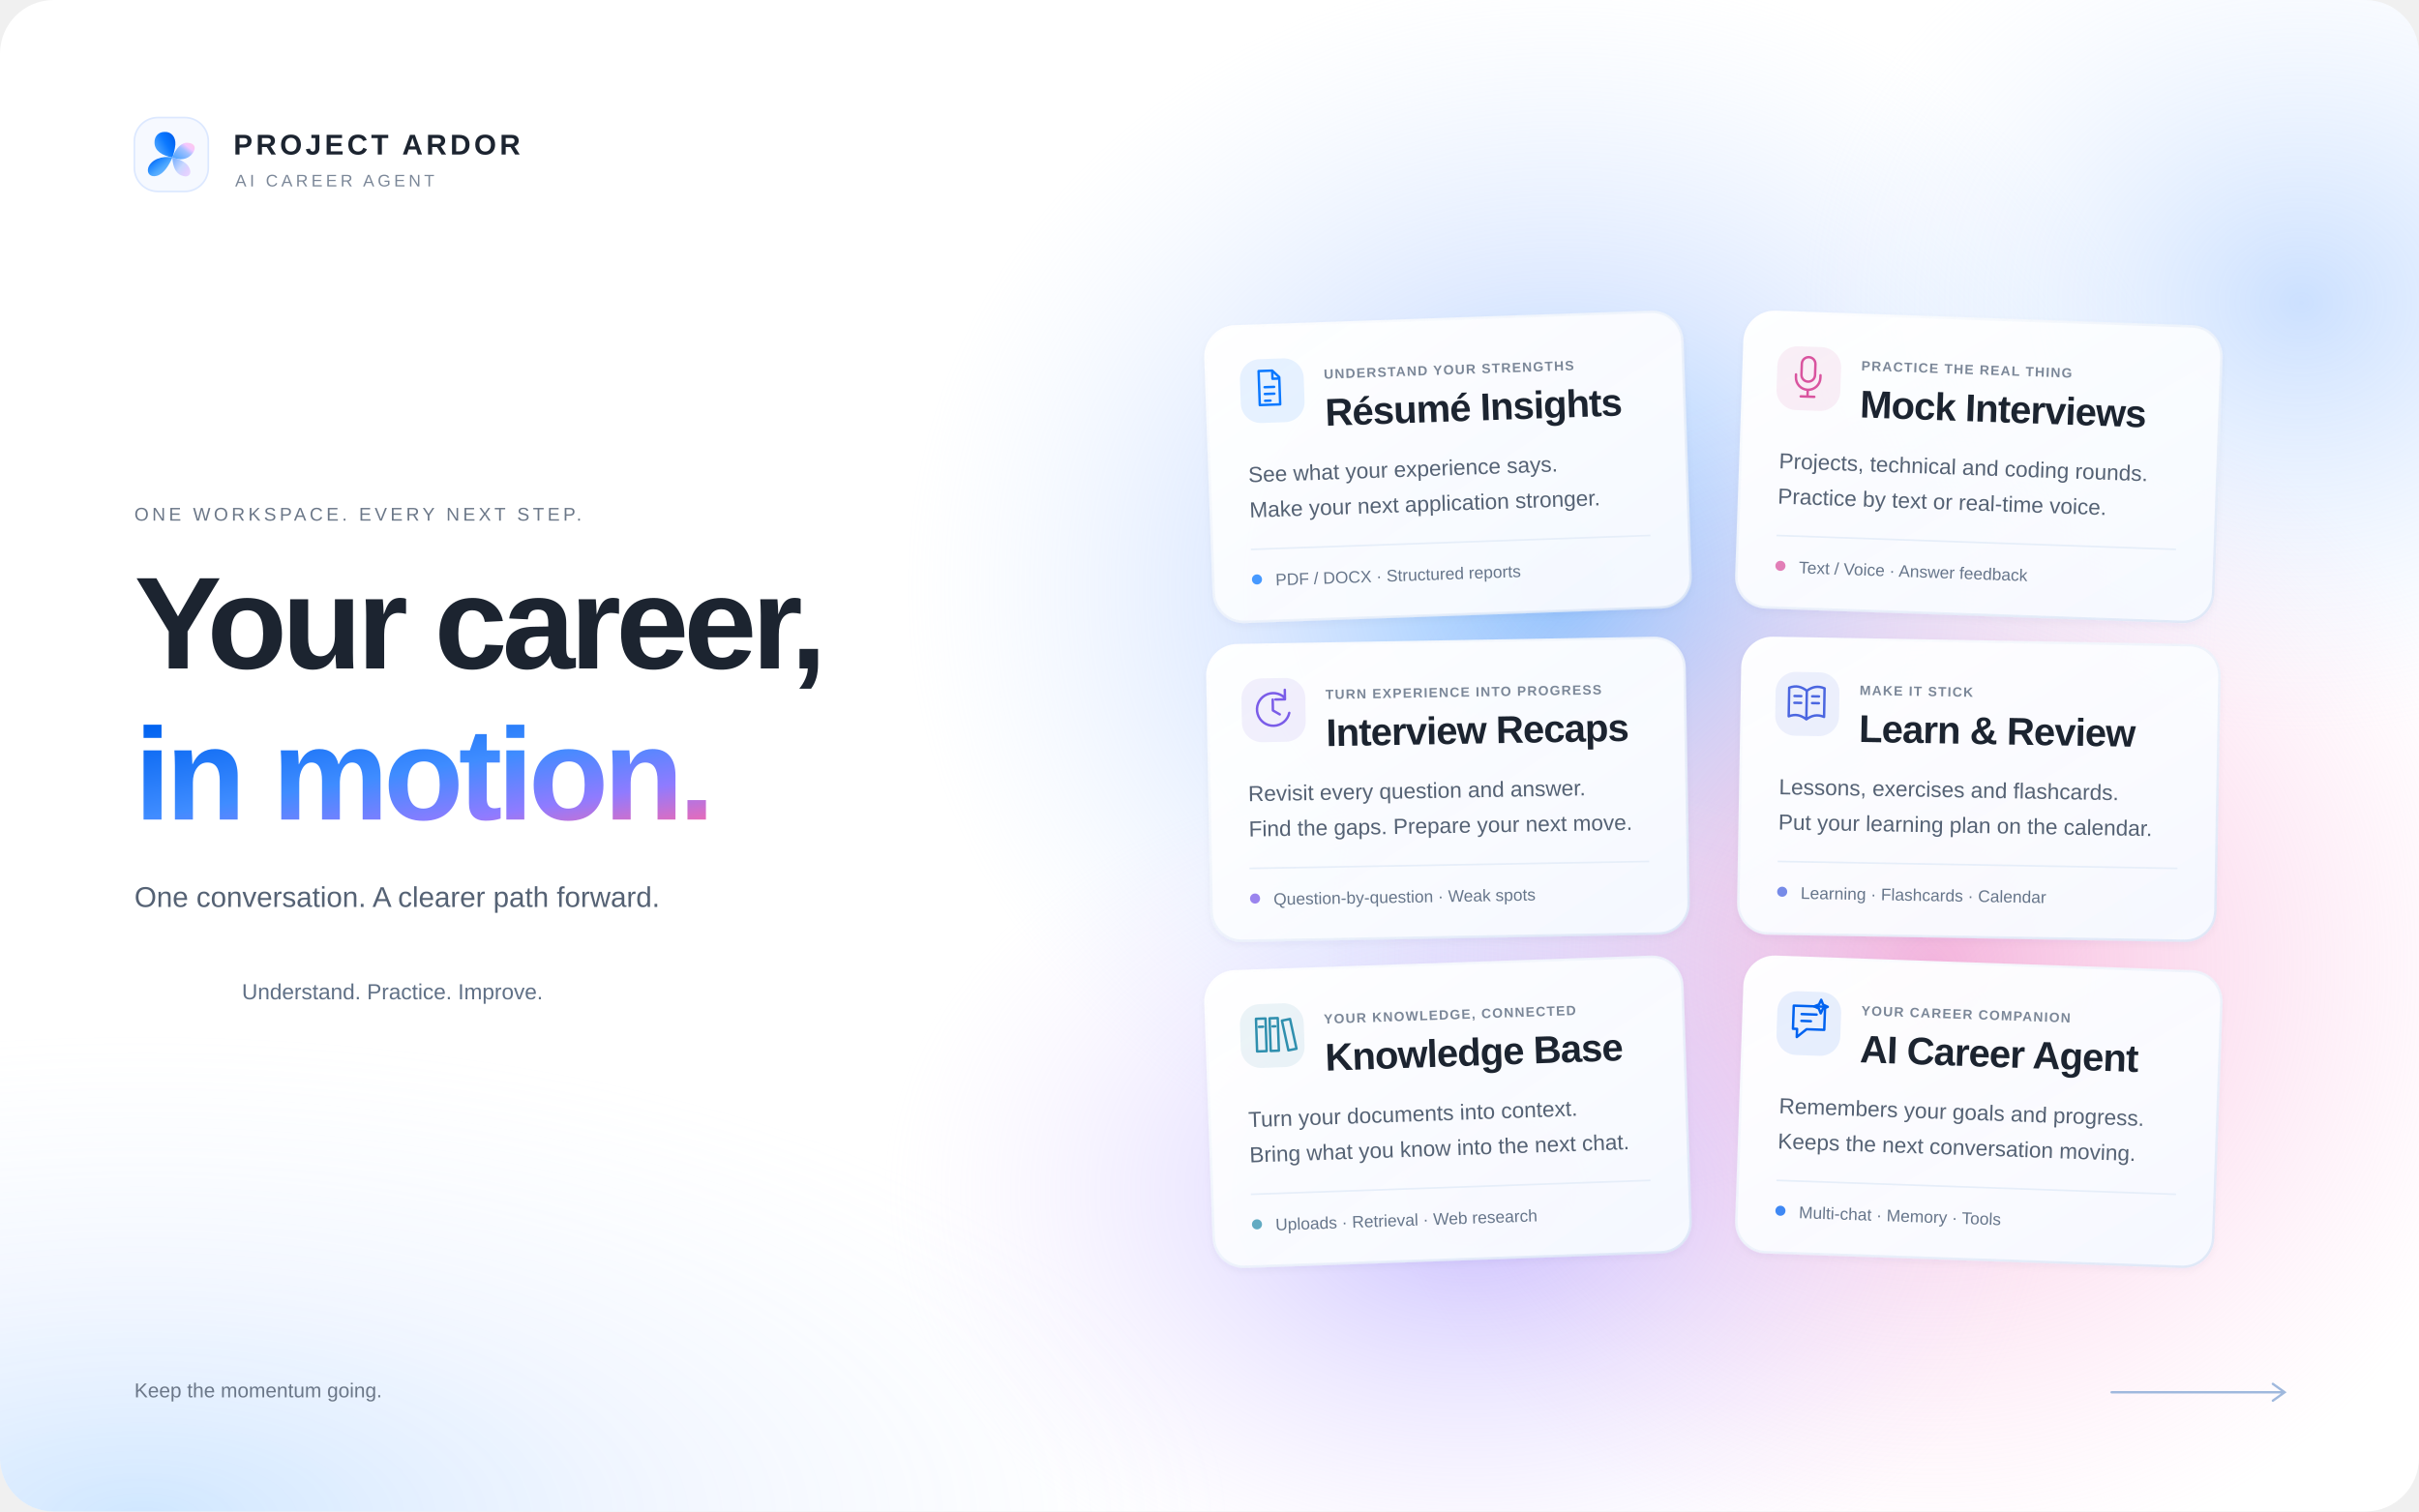
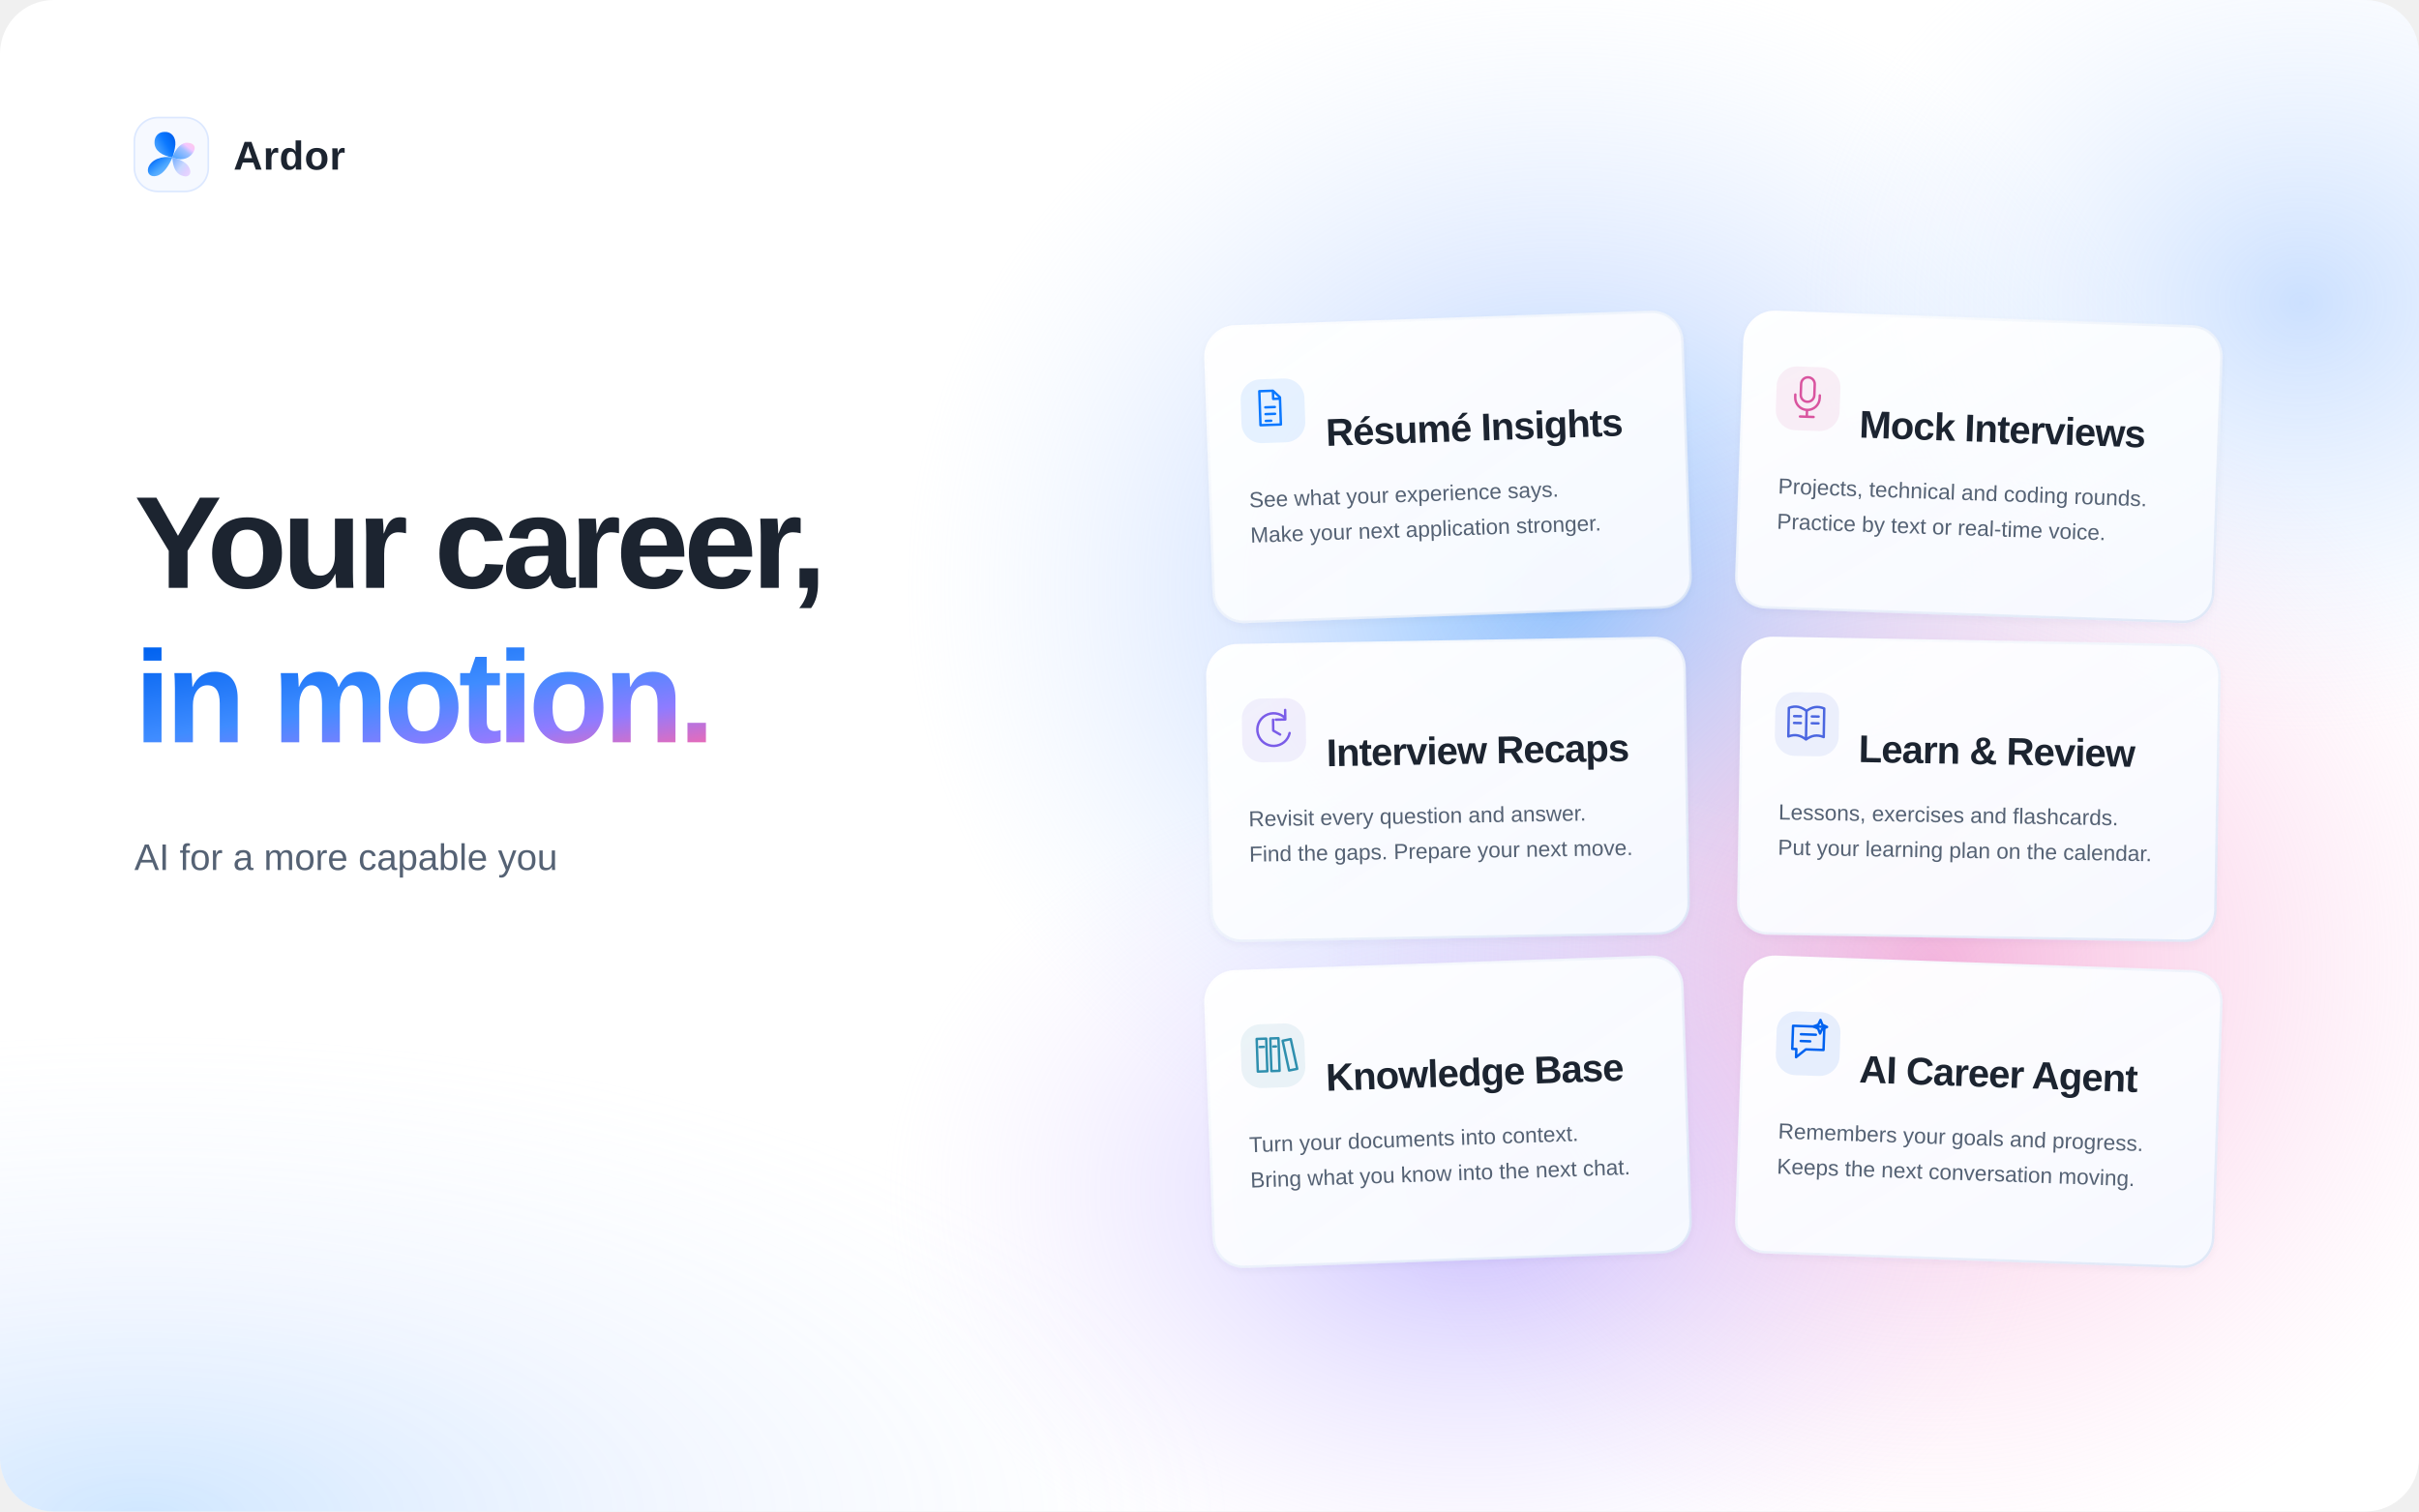
<svg xmlns="http://www.w3.org/2000/svg" class="still" width="1440" height="900" viewBox="0 0 1440 900" role="img" aria-labelledby="ardor-title ardor-description">
  <defs>
    <linearGradient id="ardor-accent" x1="0" y1="0" x2="1" y2="1">
      <stop stop-color="#0062f0" />
      <stop offset=".48" stop-color="#3f8cff" />
      <stop offset=".78" stop-color="#8f7bff" />
      <stop offset="1" stop-color="#e86bb8" />
    </linearGradient>
    <radialGradient id="blue">
      <stop stop-color="#4aa3ff" stop-opacity=".66" />
      <stop offset=".5" stop-color="#9fc0ff" stop-opacity=".32" />
      <stop offset="1" stop-color="#cfe3ff" stop-opacity="0" />
    </radialGradient>
    <radialGradient id="pink">
      <stop stop-color="#f07ac0" stop-opacity=".55" />
      <stop offset=".52" stop-color="#f7a8d6" stop-opacity=".28" />
      <stop offset="1" stop-color="#ffc9ec" stop-opacity="0" />
    </radialGradient>
    <radialGradient id="violet">
      <stop stop-color="#8f7bff" stop-opacity=".5" />
      <stop offset=".48" stop-color="#b9a8ff" stop-opacity=".24" />
      <stop offset="1" stop-color="#e8d4ff" stop-opacity="0" />
    </radialGradient>
    <radialGradient id="mist">
      <stop stop-color="#7fb2ff" stop-opacity=".4" />
      <stop offset="1" stop-color="#dbe9ff" stop-opacity="0" />
    </radialGradient>
    <linearGradient id="mark-top" x1=".16" y1=".8" x2=".94" y2=".24">
      <stop stop-color="#4aa3ff" />
      <stop offset=".55" stop-color="#0b78ff" />
      <stop offset="1" stop-color="#0062f0" />
    </linearGradient>
    <linearGradient id="mark-pink" x1="0" y1=".9" x2=".9" y2=".05">
      <stop stop-color="#4aa3ff" />
      <stop offset=".55" stop-color="#9fc0ff" />
      <stop offset=".77" stop-color="#f3c7ff" />
      <stop offset="1" stop-color="#ffc9ec" />
    </linearGradient>
    <linearGradient id="mark-lilac" x1="0" y1=".15" x2=".95" y2=".9">
      <stop stop-color="#7fb2ff" />
      <stop offset=".5" stop-color="#c9d8ff" />
      <stop offset=".78" stop-color="#dfd0ff" />
      <stop offset="1" stop-color="#e8d4ff" />
    </linearGradient>
    <linearGradient id="mark-left" x1=".1" y1=".2" x2=".76" y2=".88">
      <stop stop-color="#005df0" />
      <stop offset=".24" stop-color="#1f86ff" />
      <stop offset=".62" stop-color="#4ea8ff" />
      <stop offset="1" stop-color="#73b8ff" />
    </linearGradient>
    <linearGradient id="card" x1="0" y1="0" x2="1" y2="1">
      <stop stop-color="#fff" stop-opacity=".98" />
      <stop offset="1" stop-color="#f6f9ff" stop-opacity=".97" />
    </linearGradient>
    <linearGradient id="card-edge" x1="0" y1="0" x2="1" y2="1">
      <stop stop-color="#fff" />
      <stop offset="1" stop-color="#dbe6f7" stop-opacity=".85" />
    </linearGradient>
    <filter id="card-shadow" x="-35%" y="-45%" width="180%" height="220%">
      <feDropShadow dx="0" dy="12" stdDeviation="13" flood-color="#1b3659" flood-opacity=".12" />
      <feDropShadow dx="0" dy="2" stdDeviation="2" flood-color="#2a4a73" flood-opacity=".04" />
    </filter>
    <clipPath id="canvas-clip">
      <rect width="1440" height="900" rx="32" />
    </clipPath>
  </defs>
  <style>
text{font-family:'Segoe UI','Microsoft YaHei','PingFang SC',Arial,sans-serif}
.module{animation-duration:12s;animation-iteration-count:infinite;animation-timing-function:cubic-bezier(.22,1,.32,1)}
.title{font-size:23px;font-weight:650;fill:#1c2430;letter-spacing:-.5px}
- .eyebrow{font-size:8px;font-weight:650;letter-spacing:.7px;fill:#7b8798}
.detail{font-size:13px;fill:#556274}
- .tag{font-size:10px;fill:#66758a}
.halo{animation:ambient 12s ease-in-out infinite;transform-origin:1020px 470px}
@keyframes ambient{0%,100%{opacity:.72;transform:scale(.92)}40%,72%{opacity:1;transform:scale(1.04)}}
.module-resume{transform:translate(-18px,-18px) rotate(-9deg);animation-name:unfold-resume}
 @keyframes unfold-resume{0%,15%{transform:translate(-18px,-18px) rotate(-9deg)}35%,70%{transform:translate(-158px,-192px) rotate(-2deg)}89%,100%{transform:translate(-18px,-18px) rotate(-9deg)}}
 .still .module-resume{animation:none;transform:translate(-158px,-192px) rotate(-2deg)}
 @media(prefers-reduced-motion:reduce){.module-resume{animation:none;transform:translate(-158px,-192px) rotate(-2deg)}}
.module-interview{transform:translate(20px,-10px) rotate(8deg);animation-name:unfold-interview}
 @keyframes unfold-interview{0%,15.65%{transform:translate(20px,-10px) rotate(8deg)}35.65%,70.4%{transform:translate(158px,-192px) rotate(2deg)}89.55%,100%{transform:translate(20px,-10px) rotate(8deg)}}
 .still .module-interview{animation:none;transform:translate(158px,-192px) rotate(2deg)}
 @media(prefers-reduced-motion:reduce){.module-interview{animation:none;transform:translate(158px,-192px) rotate(2deg)}}
.module-recap{transform:translate(-9px,8px) rotate(-5deg);animation-name:unfold-recap}
 @keyframes unfold-recap{0%,16.3%{transform:translate(-9px,8px) rotate(-5deg)}36.3%,70.8%{transform:translate(-158px,0px) rotate(-1deg)}90.1%,100%{transform:translate(-9px,8px) rotate(-5deg)}}
 .still .module-recap{animation:none;transform:translate(-158px,0px) rotate(-1deg)}
 @media(prefers-reduced-motion:reduce){.module-recap{animation:none;transform:translate(-158px,0px) rotate(-1deg)}}
.module-learning{transform:translate(12px,19px) rotate(6deg);animation-name:unfold-learning}
 @keyframes unfold-learning{0%,16.95%{transform:translate(12px,19px) rotate(6deg)}36.95%,71.2%{transform:translate(158px,0px) rotate(1deg)}90.65%,100%{transform:translate(12px,19px) rotate(6deg)}}
 .still .module-learning{animation:none;transform:translate(158px,0px) rotate(1deg)}
 @media(prefers-reduced-motion:reduce){.module-learning{animation:none;transform:translate(158px,0px) rotate(1deg)}}
.module-knowledge{transform:translate(-17px,23px) rotate(-6deg);animation-name:unfold-knowledge}
 @keyframes unfold-knowledge{0%,17.6%{transform:translate(-17px,23px) rotate(-6deg)}37.6%,71.6%{transform:translate(-158px,192px) rotate(-2deg)}91.2%,100%{transform:translate(-17px,23px) rotate(-6deg)}}
 .still .module-knowledge{animation:none;transform:translate(-158px,192px) rotate(-2deg)}
 @media(prefers-reduced-motion:reduce){.module-knowledge{animation:none;transform:translate(-158px,192px) rotate(-2deg)}}
.module-agent{transform:translate(0px,0px) rotate(-3deg);animation-name:unfold-agent}
 @keyframes unfold-agent{0%,18.25%{transform:translate(0px,0px) rotate(-3deg)}38.25%,72%{transform:translate(158px,192px) rotate(2deg)}91.75%,100%{transform:translate(0px,0px) rotate(-3deg)}}
 .still .module-agent{animation:none;transform:translate(158px,192px) rotate(2deg)}
 @media(prefers-reduced-motion:reduce){.module-agent{animation:none;transform:translate(158px,192px) rotate(2deg)}}
@media(prefers-reduced-motion:reduce){.halo{animation:none}}
.still .halo{animation:none}
</style>
  <g clip-path="url(#canvas-clip)">
    <rect width="1440" height="900" fill="#ffffff" />
    <g class="halo">
      <ellipse cx="930" cy="350" rx="390" ry="370" fill="url(#blue)" />
      <ellipse cx="1150" cy="575" rx="360" ry="360" fill="url(#pink)" />
      <ellipse cx="875" cy="710" rx="350" ry="260" fill="url(#violet)" />
      <ellipse cx="1370" cy="180" rx="300" ry="260" fill="url(#mist)" />
      <ellipse cx="85" cy="905" rx="650" ry="290" fill="url(#blue)" opacity=".4" />
    </g>
    <g transform="translate(80 70)">
      <rect width="44" height="44" rx="14" fill="#f6f9ff" stroke="#dce8ff" stroke-width="1" />
      <svg x="6" y="6" width="32" height="32" viewBox="109.5 97 340 340">
        <path d="M286 286 C225 274 174 247 173 192 C172 154 196 124 237 124 C280 122 308 157 305 204 C303 233 291 274 286 286Z" fill="url(#mark-top)" />
        <path d="M286 286 C306 228 346 188 384 193 C418 195 436 214 423 244 C406 284 353 314 286 286Z" fill="url(#mark-pink)" />
        <path d="M286 286 C339 297 381 321 394 354 C412 391 385 412 359 404 C311 395 289 352 286 286Z" fill="url(#mark-lilac)" />
        <path d="M286 286 C264 337 230 391 187 402 C150 412 123 389 133 352 C151 298 222 273 286 286Z" fill="url(#mark-left)" />
      </svg>
-       <text x="59" y="22" fill="#1c2430" font-size="17" font-weight="750" letter-spacing="2">PROJECT ARDOR</text>
-       <text x="60" y="41" fill="#7b8798" font-size="10" letter-spacing="2">AI CAREER AGENT</text>
-     </g>
-     <g transform="translate(80 310)">
-       <text y="0" fill="#6b7788" font-size="11" letter-spacing="2">ONE WORKSPACE. EVERY NEXT STEP.</text>
-       <text y="88" fill="#1c2430" font-size="78" font-weight="700" letter-spacing="-3">Your career,</text>
-       <text y="178" fill="url(#ardor-accent)" font-size="78" font-weight="700" letter-spacing="-3">in motion.</text>
-       <text y="230" fill="#556274" font-size="17">One conversation. A clearer path forward.</text>
-       <path d="M0 280H48" stroke="url(#ardor-accent)" stroke-width="3" stroke-linecap="round" />
-       <text x="64" y="285" fill="#607086" font-size="13">Understand. Practice. Improve.</text>
+       <text x="59" y="31" fill="#1c2430" font-size="24" font-weight="750" letter-spacing=".3">Ardor</text>
+     </g>
+     <g transform="translate(80 350)">
+       <text y="0" fill="#1c2430" font-size="78" font-weight="700" letter-spacing="-3">Your career,</text>
+       <text y="92" fill="url(#ardor-accent)" font-size="78" font-weight="700" letter-spacing="-3">in motion.</text>
+       <text y="168" fill="#556274" font-size="22">AI for a more capable you</text>
    </g>
    <g transform="translate(1020 470)">
      <g class="module module-resume" data-feature="resume">
        <g transform="translate(-142 -88)">
          <rect width="284" height="176" rx="18" fill="url(#card)" stroke="url(#card-edge)" stroke-width="1.5" filter="url(#card-shadow)" />
-           <rect x="20" y="20" width="38" height="38" rx="12" fill="#0b78ff" fill-opacity=".09" />
-           <g transform="translate(24 23) scale(.81)" fill="none" stroke="#0b78ff" stroke-width="1.8" stroke-linecap="round" stroke-linejoin="round">
+           <rect x="20" y="32" width="38" height="38" rx="12" fill="#0b78ff" fill-opacity=".09" />
+           <g transform="translate(24 35) scale(.81)" fill="none" stroke="#0b78ff" stroke-width="1.8" stroke-linecap="round" stroke-linejoin="round">
            <path d="M9 5h10l5 5v20H9zM19 5v6h5M13 17h7M13 22h7M13 27h4" />
          </g>
-           <text class="eyebrow" x="70" y="33">UNDERSTAND YOUR STRENGTHS</text>
-           <text class="title" x="70" y="61">Résumé Insights</text>
-           <text class="detail" x="23" y="93">See what your experience says.</text>
-           <text class="detail" x="23" y="114">Make your next application stronger.</text>
-           <path d="M23 133H261" stroke="#e6eef9" />
-           <circle cx="26" cy="151" r="3" fill="#0b78ff" opacity=".75" />
-           <text class="tag" x="37" y="155">PDF / DOCX · Structured reports</text>
+           <text class="title" x="70" y="73">Résumé Insights</text>
+           <text class="detail" x="23" y="108">See what your experience says.</text>
+           <text class="detail" x="23" y="129">Make your next application stronger.</text>
        </g>
      </g>
      <g class="module module-interview" data-feature="interview">
        <g transform="translate(-142 -88)">
          <rect width="284" height="176" rx="18" fill="url(#card)" stroke="url(#card-edge)" stroke-width="1.5" filter="url(#card-shadow)" />
-           <rect x="20" y="20" width="38" height="38" rx="12" fill="#d9549f" fill-opacity=".09" />
-           <g transform="translate(24 23) scale(.81)" fill="none" stroke="#d9549f" stroke-width="1.8" stroke-linecap="round" stroke-linejoin="round">
+           <rect x="20" y="32" width="38" height="38" rx="12" fill="#d9549f" fill-opacity=".09" />
+           <g transform="translate(24 35) scale(.81)" fill="none" stroke="#d9549f" stroke-width="1.8" stroke-linecap="round" stroke-linejoin="round">
            <rect x="13" y="4" width="10" height="18" rx="5" />
            <path d="M9 17v2a9 9 0 0 0 18 0v-2M18 28v5M13 33h10" />
          </g>
-           <text class="eyebrow" x="70" y="33">PRACTICE THE REAL THING</text>
-           <text class="title" x="70" y="61">Mock Interviews</text>
-           <text class="detail" x="23" y="93">Projects, technical and coding rounds.</text>
-           <text class="detail" x="23" y="114">Practice by text or real-time voice.</text>
-           <path d="M23 133H261" stroke="#e6eef9" />
-           <circle cx="26" cy="151" r="3" fill="#d9549f" opacity=".75" />
-           <text class="tag" x="37" y="155">Text / Voice · Answer feedback</text>
+           <text class="title" x="70" y="73">Mock Interviews</text>
+           <text class="detail" x="23" y="108">Projects, technical and coding rounds.</text>
+           <text class="detail" x="23" y="129">Practice by text or real-time voice.</text>
        </g>
      </g>
      <g class="module module-recap" data-feature="recap">
        <g transform="translate(-142 -88)">
          <rect width="284" height="176" rx="18" fill="url(#card)" stroke="url(#card-edge)" stroke-width="1.5" filter="url(#card-shadow)" />
-           <rect x="20" y="20" width="38" height="38" rx="12" fill="#7a5ce8" fill-opacity=".09" />
-           <g transform="translate(24 23) scale(.81)" fill="none" stroke="#7a5ce8" stroke-width="1.8" stroke-linecap="round" stroke-linejoin="round">
+           <rect x="20" y="32" width="38" height="38" rx="12" fill="#7a5ce8" fill-opacity=".09" />
+           <g transform="translate(24 35) scale(.81)" fill="none" stroke="#7a5ce8" stroke-width="1.8" stroke-linecap="round" stroke-linejoin="round">
            <path d="M27 11A12 12 0 1 0 30 22M27 5v7h-7M18 12v8l5 3" />
          </g>
-           <text class="eyebrow" x="70" y="33">TURN EXPERIENCE INTO PROGRESS</text>
-           <text class="title" x="70" y="61">Interview Recaps</text>
-           <text class="detail" x="23" y="93">Revisit every question and answer.</text>
-           <text class="detail" x="23" y="114">Find the gaps. Prepare your next move.</text>
-           <path d="M23 133H261" stroke="#e6eef9" />
-           <circle cx="26" cy="151" r="3" fill="#7a5ce8" opacity=".75" />
-           <text class="tag" x="37" y="155">Question-by-question · Weak spots</text>
+           <text class="title" x="70" y="73">Interview Recaps</text>
+           <text class="detail" x="23" y="108">Revisit every question and answer.</text>
+           <text class="detail" x="23" y="129">Find the gaps. Prepare your next move.</text>
        </g>
      </g>
      <g class="module module-learning" data-feature="learning">
        <g transform="translate(-142 -88)">
          <rect width="284" height="176" rx="18" fill="url(#card)" stroke="url(#card-edge)" stroke-width="1.5" filter="url(#card-shadow)" />
-           <rect x="20" y="20" width="38" height="38" rx="12" fill="#4b66e0" fill-opacity=".09" />
-           <g transform="translate(24 23) scale(.81)" fill="none" stroke="#4b66e0" stroke-width="1.8" stroke-linecap="round" stroke-linejoin="round">
+           <rect x="20" y="32" width="38" height="38" rx="12" fill="#4b66e0" fill-opacity=".09" />
+           <g transform="translate(24 35) scale(.81)" fill="none" stroke="#4b66e0" stroke-width="1.8" stroke-linecap="round" stroke-linejoin="round">
            <path d="M5 8c5-2 9-1 13 2 4-3 8-4 13-2v21c-5-2-9-1-13 2-4-3-8-4-13-2zM18 10v21M9 14h5M9 19h5M22 14h5M22 19h5" />
          </g>
-           <text class="eyebrow" x="70" y="33">MAKE IT STICK</text>
-           <text class="title" x="70" y="61">Learn &amp; Review</text>
-           <text class="detail" x="23" y="93">Lessons, exercises and flashcards.</text>
-           <text class="detail" x="23" y="114">Put your learning plan on the calendar.</text>
-           <path d="M23 133H261" stroke="#e6eef9" />
-           <circle cx="26" cy="151" r="3" fill="#4b66e0" opacity=".75" />
-           <text class="tag" x="37" y="155">Learning · Flashcards · Calendar</text>
+           <text class="title" x="70" y="73">Learn &amp; Review</text>
+           <text class="detail" x="23" y="108">Lessons, exercises and flashcards.</text>
+           <text class="detail" x="23" y="129">Put your learning plan on the calendar.</text>
        </g>
      </g>
      <g class="module module-knowledge" data-feature="knowledge">
        <g transform="translate(-142 -88)">
          <rect width="284" height="176" rx="18" fill="url(#card)" stroke="url(#card-edge)" stroke-width="1.5" filter="url(#card-shadow)" />
-           <rect x="20" y="20" width="38" height="38" rx="12" fill="#2f8fae" fill-opacity=".09" />
-           <g transform="translate(24 23) scale(.81)" fill="none" stroke="#2f8fae" stroke-width="1.8" stroke-linecap="round" stroke-linejoin="round">
+           <rect x="20" y="32" width="38" height="38" rx="12" fill="#2f8fae" fill-opacity=".09" />
+           <g transform="translate(24 35) scale(.81)" fill="none" stroke="#2f8fae" stroke-width="1.8" stroke-linecap="round" stroke-linejoin="round">
            <path d="M7 7h7v24H7zM17 7h6v24h-6zM26 9l6-1 4 22-6 1zM9 13h3M19 13h2" />
          </g>
-           <text class="eyebrow" x="70" y="33">YOUR KNOWLEDGE, CONNECTED</text>
-           <text class="title" x="70" y="61">Knowledge Base</text>
-           <text class="detail" x="23" y="93">Turn your documents into context.</text>
-           <text class="detail" x="23" y="114">Bring what you know into the next chat.</text>
-           <path d="M23 133H261" stroke="#e6eef9" />
-           <circle cx="26" cy="151" r="3" fill="#2f8fae" opacity=".75" />
-           <text class="tag" x="37" y="155">Uploads · Retrieval · Web research</text>
+           <text class="title" x="70" y="73">Knowledge Base</text>
+           <text class="detail" x="23" y="108">Turn your documents into context.</text>
+           <text class="detail" x="23" y="129">Bring what you know into the next chat.</text>
        </g>
      </g>
      <g class="module module-agent" data-feature="agent">
        <g transform="translate(-142 -88)">
          <rect width="284" height="176" rx="18" fill="url(#card)" stroke="url(#card-edge)" stroke-width="1.5" filter="url(#card-shadow)" />
-           <rect x="20" y="20" width="38" height="38" rx="12" fill="#0062f0" fill-opacity=".09" />
-           <g transform="translate(24 23) scale(.81)" fill="none" stroke="#0062f0" stroke-width="1.8" stroke-linecap="round" stroke-linejoin="round">
+           <rect x="20" y="32" width="38" height="38" rx="12" fill="#0062f0" fill-opacity=".09" />
+           <g transform="translate(24 35) scale(.81)" fill="none" stroke="#0062f0" stroke-width="1.8" stroke-linecap="round" stroke-linejoin="round">
            <path d="M7 7h23v17H17l-7 6v-6H7zM13 13h11M13 18h7" />
            <path d="m27 2 1.5 3.5L32 7l-3.5 1.5L27 12l-1.5-3.5L22 7l3.5-1.5z" />
          </g>
-           <text class="eyebrow" x="70" y="33">YOUR CAREER COMPANION</text>
-           <text class="title" x="70" y="61">AI Career Agent</text>
-           <text class="detail" x="23" y="93">Remembers your goals and progress.</text>
-           <text class="detail" x="23" y="114">Keeps the next conversation moving.</text>
-           <path d="M23 133H261" stroke="#e6eef9" />
-           <circle cx="26" cy="151" r="3" fill="#0062f0" opacity=".75" />
-           <text class="tag" x="37" y="155">Multi-chat · Memory · Tools</text>
-         </g>
-       </g>
-     </g>
-     <text x="80" y="832" fill="#6b7788" font-size="12">Keep the momentum going.</text>
-     <path d="M1257 829h103m-7-5 7 5-7 5" fill="none" stroke="#9fb8dd" stroke-width="1.4" stroke-linecap="round" />
+           <text class="title" x="70" y="73">AI Career Agent</text>
+           <text class="detail" x="23" y="108">Remembers your goals and progress.</text>
+           <text class="detail" x="23" y="129">Keeps the next conversation moving.</text>
+         </g>
+       </g>
+     </g>
  </g>
</svg>
